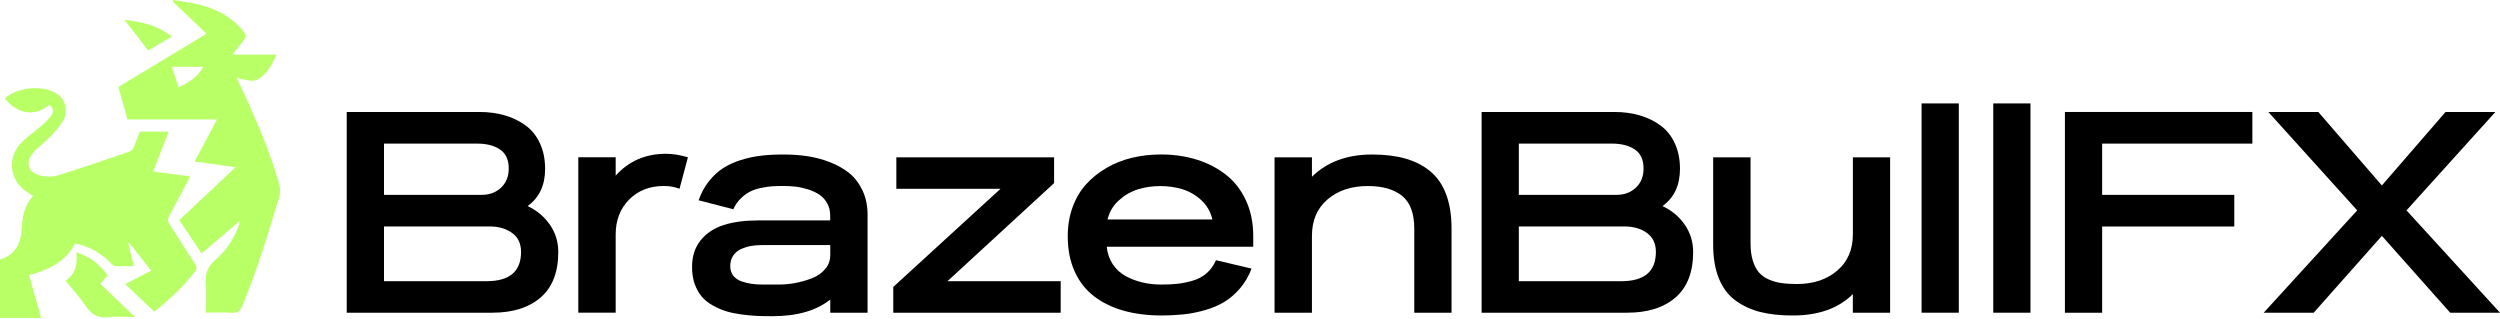
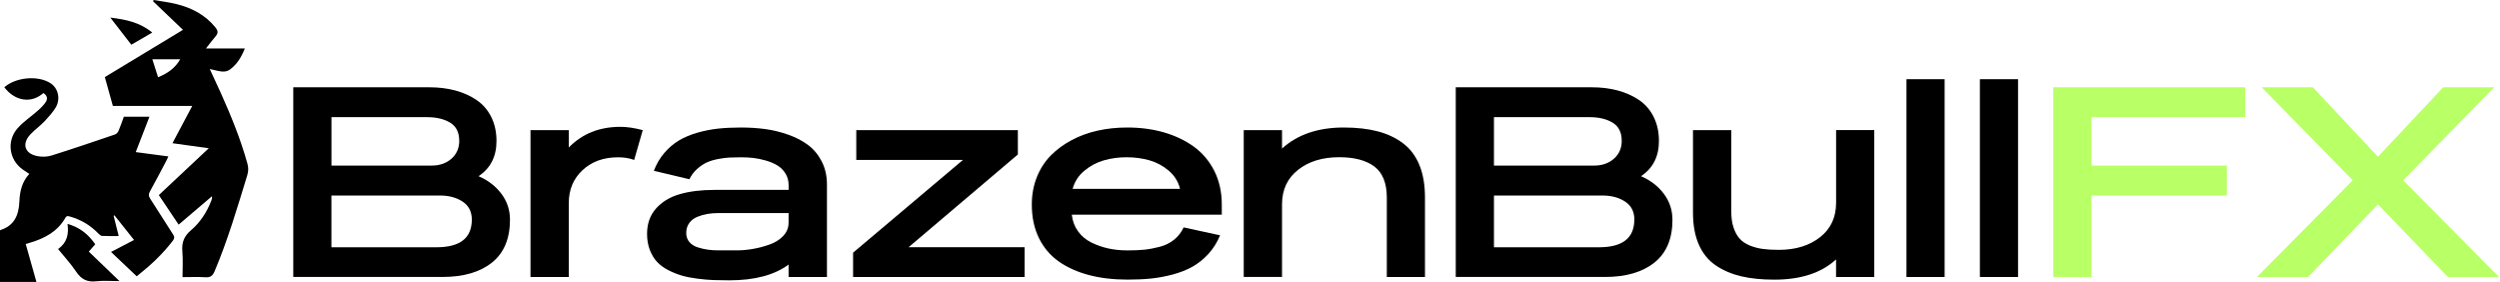
- <svg xmlns="http://www.w3.org/2000/svg" id="Layer_2" data-name="Layer 2" viewBox="0 0 617.12 78.5">
+ <svg xmlns="http://www.w3.org/2000/svg" id="Layer_2" data-name="Layer 2" viewBox="0 0 596.65 67.29">
  <defs>
    <style>
      .cls-1 {
        fill: #b9ff66;
      }
    </style>
  </defs>
  <g id="Layer_1-2" data-name="Layer 1">
    <g>
-       <g>
-         <path class="cls-1" d="M50.97,8.33c-2.88-2.75-5.62-5.36-8.35-7.98l.18-.35c2.13.37,4.29.62,6.38,1.14,4.24,1.05,7.99,3.01,10.82,6.49.67.83.87,1.53.11,2.41-.93,1.08-1.77,2.23-2.74,3.46h10.84c-.97,2.38-2.13,4.36-4.11,5.82-1.06.78-2.16.67-3.31.43-.73-.16-1.45-.33-2.35-.53,1.08,2.34,2.1,4.49,3.08,6.67,2.87,6.39,5.51,12.86,7.39,19.62.31,1.11.33,2.13-.02,3.26-2.76,9.02-5.43,18.07-9.11,26.78-.53,1.26-1.18,1.74-2.57,1.65-2.06-.14-4.14-.04-6.36-.04,0-2.47.16-4.83-.04-7.16-.21-2.45.44-4.23,2.39-5.88,2.61-2.21,4.46-5.11,5.71-8.34.12-.32.22-.65.14-1.13-3.06,2.6-6.11,5.21-9.28,7.9-1.84-2.74-3.66-5.44-5.52-8.22,4.6-4.31,9.14-8.57,13.9-13.05-3.48-.48-6.71-.93-10.11-1.4,1.85-3.47,3.64-6.84,5.52-10.39h-22.11c-1.17-4.22-1.06-3.81-2.23-8.02,7.23-4.37,14.42-8.71,21.75-13.14ZM44.03,21.5c2.64-1.07,4.72-2.49,6.17-5.01h-7.77c.54,1.7,1.04,3.27,1.6,5.01Z" />
-         <path class="cls-1" d="M12.07,25.9c-3.35,2.98-7.9,2.28-10.87-1.62,3.18-2.82,9.44-3.41,12.91-1.09,2.19,1.46,2.75,4.44,1.41,6.7-.82,1.39-1.98,2.63-3.1,3.83-1.24,1.33-2.77,2.38-4,3.71-2.41,2.6-1.56,5.32,1.92,6,1.29.25,2.77.23,4.02-.16,5.92-1.85,11.79-3.86,17.66-5.86.39-.13.8-.57.97-.96.55-1.29,1-2.62,1.5-3.96h7.13c-1.28,3.3-2.52,6.51-3.82,9.85,3.09.41,6.02.79,9.08,1.2-.18.4-.31.73-.47,1.04-1.53,2.89-3.04,5.79-4.62,8.65-.44.79-.44,1.36.06,2.13,2.15,3.29,4.21,6.64,6.36,9.93.44.67.4,1.11-.08,1.73-2.86,3.75-6.28,6.92-10.06,9.9-2.38-2.25-4.73-4.49-7.15-6.78,2.16-1.13,4.2-2.19,6.4-3.34-1.86-2.34-3.65-4.59-5.44-6.85l-.23.11c.46,1.84.92,3.67,1.41,5.64-1.6,0-3.12.05-4.63-.03-.37-.02-.78-.4-1.07-.7-2.18-2.26-4.78-3.8-7.79-4.67-.5-.14-.97-.36-1.37.34-2.17,3.82-5.74,5.7-9.77,6.91-.35.1-.71.21-1.26.37.99,3.5,1.97,6.97,2.98,10.56H0v-14.32s.06-.12.13-.14c3.89-1.24,5.13-4.22,5.27-7.96.11-2.78.7-5.42,2.75-7.68-.67-.44-1.28-.83-1.88-1.26-3.83-2.73-4.46-8.02-1.32-11.52,1.65-1.84,3.78-3.23,5.64-4.88.79-.7,1.57-1.48,2.15-2.35.59-.9.4-1.82-.67-2.49Z" />
-         <path class="cls-1" d="M16.19,69.31c2.46-1.74,3.02-4.1,2.62-6.98,3.4.93,5.81,2.9,7.73,5.67-.59.67-1.15,1.3-1.79,2.04,2.8,2.68,5.55,5.33,8.56,8.21-2.36,0-4.45-.19-6.49.05-2.53.29-4.18-.57-5.59-2.67-1.47-2.2-3.3-4.17-5.04-6.32Z" />
-         <path class="cls-1" d="M36.57,12.45c-1.91-2.47-3.8-4.91-5.84-7.55,4.33.52,8.26,1.32,11.68,4.16-2.01,1.16-3.89,2.26-5.84,3.39Z" />
-       </g>
-       <g>
-         <path d="M137.81,62.19c0,4.98-1.45,8.72-4.34,11.23-2.89,2.51-6.87,3.77-11.94,3.77h-35.94V27.64h32.76c2.28,0,4.38.28,6.31.85,1.92.56,3.63,1.4,5.13,2.51,1.5,1.11,2.67,2.57,3.51,4.41.84,1.83,1.26,3.92,1.26,6.27,0,4.05-1.44,7.12-4.32,9.19,2.3,1.08,4.14,2.62,5.51,4.61,1.37,1.99,2.06,4.23,2.06,6.72ZM125.58,41.6c0-2.17-.72-3.73-2.16-4.7-1.44-.97-3.31-1.45-5.62-1.45h-23.01v12.65h24.12c1.94,0,3.53-.6,4.79-1.8,1.26-1.2,1.88-2.76,1.88-4.7ZM128.62,62.19c0-2.07-.74-3.64-2.23-4.7s-3.31-1.59-5.48-1.59h-26.12v13.51h25.33c5.67,0,8.5-2.41,8.5-7.22Z" />
-         <path d="M169.81,38.83l-2.07,7.77c-1.15-.46-2.44-.69-3.87-.69-3.5,0-6.36,1.12-8.57,3.35s-3.32,5.1-3.32,8.6v19.32h-9.23v-38.36h9.23v4.53c3.23-3.59,7.37-5.39,12.44-5.39,1.59,0,3.39.29,5.39.86Z" />
-         <path d="M214.18,77.19h-9.23v-3.25c-3.41,2.74-8.17,4.11-14.27,4.11-1.43,0-2.7-.02-3.82-.07-1.12-.05-2.4-.17-3.84-.36-1.44-.2-2.7-.46-3.77-.79-1.07-.33-2.16-.81-3.27-1.42-1.11-.61-2.02-1.33-2.73-2.16-.71-.83-1.3-1.87-1.75-3.11-.45-1.24-.67-2.65-.67-4.22,0-2.65.71-4.85,2.12-6.6,1.42-1.75,3.31-3.01,5.68-3.77,2.37-.76,5.19-1.14,8.47-1.14h17.83v-1.21c0-1.15-.25-2.17-.76-3.06s-1.15-1.59-1.94-2.11c-.78-.52-1.71-.94-2.76-1.28-1.06-.33-2.07-.56-3.04-.67-.97-.11-1.97-.17-3.01-.17s-1.98.02-2.76.07c-.78.05-1.71.18-2.76.4-1.06.22-1.98.52-2.75.92-.77.39-1.54.96-2.3,1.69-.76.74-1.37,1.62-1.83,2.66l-8.57-2.21c.62-1.77,1.46-3.33,2.52-4.67s2.23-2.42,3.51-3.25c1.28-.83,2.75-1.5,4.41-2.02,1.66-.52,3.32-.88,4.99-1.07,1.67-.2,3.52-.29,5.55-.29s4.04.14,5.91.42c1.87.28,3.72.77,5.56,1.49,1.84.71,3.43,1.62,4.77,2.71,1.34,1.09,2.42,2.52,3.25,4.28.83,1.76,1.24,3.77,1.24,6.03v24.12ZM204.95,63.09v-2.59h-16.97c-.92,0-1.79.07-2.61.22-.82.15-1.63.4-2.44.76-.81.36-1.45.9-1.94,1.62s-.73,1.6-.73,2.61c0,.92.25,1.71.76,2.35.51.64,1.19,1.11,2.04,1.4.85.29,1.67.49,2.45.6.78.12,1.6.17,2.45.17h4.53c1.2,0,2.45-.12,3.77-.36,1.31-.24,2.65-.62,4.01-1.12,1.36-.51,2.48-1.25,3.35-2.25.88-.99,1.31-2.13,1.31-3.42Z" />
-         <path d="M261.83,77.19h-41.33v-6.36l26.47-24.22h-25.71v-7.77h38.94v6.36l-26.33,24.22h27.96v7.77Z" />
-         <path d="M309.34,60.91h-36.14c.16,1.64.66,3.08,1.49,4.32.83,1.24,1.89,2.22,3.18,2.92,1.29.7,2.67,1.23,4.13,1.57,1.46.35,3.01.52,4.65.52,1.54,0,2.89-.06,4.04-.19,1.15-.13,2.39-.38,3.71-.76,1.32-.38,2.48-1,3.46-1.85.98-.85,1.74-1.92,2.3-3.21l8.78,2.07c-.69,1.84-1.63,3.46-2.82,4.85-1.19,1.39-2.47,2.51-3.85,3.35-1.38.84-2.97,1.52-4.77,2.04-1.8.52-3.55.87-5.25,1.05-1.71.18-3.57.28-5.6.28-3.43,0-6.54-.4-9.33-1.19-2.79-.79-5.21-1.98-7.27-3.56-2.06-1.58-3.66-3.63-4.79-6.15-1.13-2.52-1.69-5.42-1.69-8.69,0-2.58.4-4.97,1.21-7.17.81-2.2,1.92-4.08,3.35-5.65,1.43-1.57,3.11-2.91,5.04-4.03,1.94-1.12,4.03-1.95,6.29-2.49s4.63-.81,7.12-.81c3.18,0,6.13.43,8.85,1.28,2.72.85,5.12,2.1,7.21,3.73,2.08,1.64,3.73,3.75,4.92,6.34,1.2,2.59,1.8,5.52,1.8,8.79v2.63ZM299.28,54.18c-.44-1.89-1.35-3.47-2.73-4.75-1.38-1.28-2.93-2.18-4.65-2.71-1.72-.53-3.54-.79-5.48-.79s-3.76.27-5.48.79c-1.72.53-3.29,1.43-4.72,2.71-1.43,1.28-2.37,2.86-2.83,4.75h25.88Z" />
-         <path d="M358.3,77.19h-9.19v-20.73c0-3.78-1-6.48-2.99-8.1s-4.82-2.44-8.48-2.44c-4.05,0-7.37,1.1-9.94,3.3s-3.85,5.2-3.85,9v18.97h-9.23v-38.36h9.23v4.8c3.73-3.66,8.68-5.49,14.86-5.49,3.09,0,5.8.33,8.14.98,2.34.66,4.38,1.69,6.12,3.09,1.74,1.41,3.06,3.29,3.97,5.67.91,2.37,1.37,5.21,1.37,8.5v20.8Z" />
-         <path d="M417.95,62.19c0,4.98-1.45,8.72-4.34,11.23-2.89,2.51-6.87,3.77-11.94,3.77h-35.94V27.64h32.76c2.28,0,4.38.28,6.31.85,1.92.56,3.63,1.4,5.13,2.51,1.5,1.11,2.67,2.57,3.51,4.41s1.26,3.92,1.26,6.27c0,4.05-1.44,7.12-4.32,9.19,2.3,1.08,4.14,2.62,5.51,4.61,1.37,1.99,2.06,4.23,2.06,6.72ZM405.71,41.6c0-2.17-.72-3.73-2.16-4.7s-3.31-1.45-5.62-1.45h-23.01v12.65h24.12c1.94,0,3.53-.6,4.79-1.8,1.26-1.2,1.88-2.76,1.88-4.7ZM408.75,62.19c0-2.07-.74-3.64-2.23-4.7-1.49-1.06-3.31-1.59-5.48-1.59h-26.12v13.51h25.33c5.67,0,8.5-2.41,8.5-7.22Z" />
-         <path d="M466.56,77.19h-9.19v-4.6c-3.52,3.52-8.48,5.29-14.86,5.29-3.02,0-5.67-.29-7.96-.86s-4.34-1.52-6.13-2.83c-1.8-1.31-3.17-3.13-4.11-5.44-.95-2.32-1.42-5.11-1.42-8.38v-21.53h9.23v21.22c0,1.64.18,3.05.55,4.25.37,1.2.86,2.17,1.49,2.9s1.43,1.33,2.42,1.76,2.03.74,3.13.9c1.09.16,2.38.24,3.85.24,4.05,0,7.37-1.1,9.95-3.3,2.58-2.2,3.87-5.2,3.87-9v-18.97h9.19v38.36Z" />
-         <path d="M483.53,77.19h-9.19V25.53h9.19v51.66Z" />
-         <path d="M501.22,77.19h-9.19V25.53h9.19v51.66Z" />
-         <path d="M555.99,35.45h-37.08v12.65h32.62v7.81h-32.62v21.29h-9.19V27.64h46.27v7.81Z" />
-         <path d="M617.12,77.19h-12.3l-16.86-18.97-16.83,18.97h-12.34l23.08-25.26-21.94-24.29h12.34l15.69,18.14,15.72-18.14h12.3l-21.94,24.29,23.08,25.26Z" />
-       </g>
+       <path d="M121.76,52.4c0,4.55-1.43,7.97-4.3,10.26-2.86,2.29-6.81,3.44-11.83,3.44h-35.61V20.83h32.46c2.26,0,4.34.26,6.25.77,1.91.52,3.6,1.28,5.08,2.29,1.48,1.01,2.64,2.35,3.48,4.03.83,1.67,1.25,3.58,1.25,5.73,0,3.71-1.43,6.5-4.28,8.4,2.28.99,4.1,2.39,5.46,4.21,1.36,1.82,2.04,3.87,2.04,6.14ZM109.64,33.58c0-1.98-.71-3.41-2.14-4.29-1.43-.88-3.28-1.33-5.56-1.33h-22.8v11.56h23.9c1.92,0,3.5-.55,4.74-1.64,1.24-1.09,1.87-2.53,1.87-4.29ZM112.65,52.4c0-1.89-.74-3.33-2.21-4.29-1.47-.97-3.28-1.45-5.43-1.45h-25.88v12.35h25.1c5.61,0,8.42-2.2,8.42-6.6Z" />
+       <path d="M153.46,31.06l-2.05,7.11c-1.14-.42-2.42-.63-3.83-.63-3.47,0-6.3,1.02-8.49,3.06-2.19,2.04-3.29,4.66-3.29,7.86v17.65h-9.14V31.06h9.14v4.14c3.2-3.28,7.3-4.93,12.33-4.93,1.57,0,3.35.26,5.34.79Z" />
+       <path d="M197.42,66.11h-9.14v-2.97c-3.38,2.5-8.09,3.76-14.14,3.76-1.42,0-2.68-.02-3.78-.06-1.11-.04-2.37-.15-3.8-.33-1.43-.18-2.67-.42-3.73-.73-1.06-.3-2.14-.74-3.24-1.29-1.1-.56-2-1.22-2.7-1.97-.71-.76-1.28-1.71-1.73-2.84-.44-1.14-.67-2.42-.67-3.85,0-2.42.7-4.43,2.11-6.03,1.4-1.6,3.28-2.75,5.63-3.44,2.35-.69,5.15-1.04,8.39-1.04h17.67v-1.11c0-1.05-.25-1.98-.75-2.79s-1.14-1.45-1.92-1.93c-.78-.47-1.69-.86-2.74-1.17-1.05-.3-2.05-.51-3.01-.62s-1.95-.16-2.98-.16-1.96.02-2.74.06c-.78.04-1.69.16-2.74.36-1.05.2-1.96.48-2.72.84-.76.36-1.52.87-2.28,1.55-.75.67-1.36,1.48-1.81,2.43l-8.49-2.02c.62-1.62,1.45-3.04,2.5-4.26,1.05-1.22,2.21-2.21,3.48-2.97,1.27-.76,2.72-1.37,4.37-1.85,1.64-.47,3.29-.8,4.95-.98s3.49-.27,5.5-.27,4.01.13,5.85.38c1.85.25,3.69.71,5.51,1.36,1.83.65,3.4,1.48,4.72,2.48,1.32,1,2.4,2.31,3.22,3.92.82,1.61,1.23,3.45,1.23,5.51v22.04ZM188.28,53.22v-2.37h-16.81c-.91,0-1.77.07-2.58.21-.81.14-1.62.37-2.41.69-.8.33-1.44.82-1.92,1.48-.48.66-.72,1.46-.72,2.38,0,.84.25,1.56.75,2.15.5.59,1.18,1.02,2.02,1.28.84.26,1.65.45,2.43.55.78.11,1.59.16,2.43.16h4.48c1.19,0,2.43-.11,3.73-.33,1.3-.22,2.62-.56,3.97-1.03,1.35-.46,2.45-1.15,3.32-2.05.87-.91,1.3-1.95,1.3-3.13Z" />
+       <path d="M244.63,66.11h-40.95v-5.81l26.23-22.13h-25.47v-7.11h38.58v5.81l-26.09,22.13h27.7v7.1Z" />
+       <path d="M291.71,51.23h-35.81c.16,1.5.65,2.81,1.47,3.95.82,1.14,1.87,2.03,3.15,2.67,1.28.64,2.64,1.12,4.09,1.44s2.98.47,4.61.47c1.53,0,2.86-.06,4-.17,1.14-.12,2.37-.35,3.68-.69,1.31-.35,2.45-.91,3.42-1.69.97-.78,1.73-1.76,2.28-2.94l8.7,1.89c-.69,1.68-1.62,3.16-2.79,4.44s-2.45,2.29-3.82,3.06c-1.37.77-2.95,1.39-4.72,1.86-1.78.47-3.52.79-5.2.96-1.69.17-3.54.25-5.55.25-3.4,0-6.48-.36-9.24-1.09s-5.16-1.81-7.21-3.25c-2.04-1.44-3.62-3.32-4.74-5.62-1.12-2.3-1.68-4.95-1.68-7.94,0-2.36.4-4.54,1.2-6.55.8-2.01,1.91-3.73,3.32-5.16s3.08-2.66,5-3.68c1.92-1.02,3.99-1.78,6.23-2.27,2.24-.5,4.59-.74,7.05-.74,3.15,0,6.07.39,8.76,1.17,2.69.78,5.07,1.92,7.14,3.41,2.06,1.5,3.69,3.43,4.88,5.79,1.19,2.37,1.78,5.05,1.78,8.04v2.4ZM281.75,45.08c-.43-1.73-1.33-3.17-2.7-4.34-1.37-1.17-2.91-1.99-4.61-2.48-1.7-.48-3.51-.73-5.43-.73s-3.73.24-5.43.73c-1.7.48-3.26,1.31-4.67,2.48-1.42,1.17-2.35,2.62-2.81,4.34h25.64Z" />
+       <path d="M340.22,66.11h-9.11v-18.95c0-3.45-.99-5.92-2.96-7.41-1.97-1.48-4.78-2.23-8.4-2.23-4.02,0-7.3,1.01-9.84,3.02-2.54,2.01-3.82,4.75-3.82,8.23v17.33h-9.14V31.06h9.14v4.39c3.7-3.35,8.61-5.02,14.72-5.02,3.06,0,5.75.3,8.06.9,2.32.6,4.34,1.54,6.06,2.83,1.72,1.28,3.04,3.01,3.94,5.18.9,2.17,1.35,4.76,1.35,7.77v19.01Z" />
+       <path d="M399.31,52.4c0,4.55-1.43,7.97-4.3,10.26-2.86,2.29-6.81,3.44-11.83,3.44h-35.61V20.83h32.46c2.26,0,4.34.26,6.25.77,1.91.52,3.6,1.28,5.08,2.29,1.48,1.01,2.64,2.35,3.47,4.03.83,1.67,1.25,3.58,1.25,5.73,0,3.71-1.43,6.5-4.28,8.4,2.28.99,4.1,2.39,5.46,4.21,1.36,1.82,2.04,3.87,2.04,6.14ZM387.19,33.58c0-1.98-.71-3.41-2.14-4.29-1.43-.88-3.28-1.33-5.56-1.33h-22.8v11.56h23.9c1.92,0,3.5-.55,4.74-1.64,1.24-1.09,1.87-2.53,1.87-4.29ZM390.21,52.4c0-1.89-.74-3.33-2.21-4.29-1.47-.97-3.28-1.45-5.43-1.45h-25.88v12.35h25.09c5.62,0,8.42-2.2,8.42-6.6Z" />
+       <path d="M447.48,66.11h-9.11v-4.2c-3.49,3.22-8.4,4.83-14.72,4.83-2.99,0-5.62-.26-7.89-.79-2.27-.53-4.3-1.39-6.08-2.59s-3.14-2.86-4.07-4.97c-.94-2.12-1.4-4.67-1.4-7.66v-19.67h9.14v19.39c0,1.5.18,2.79.55,3.88.37,1.1.86,1.98,1.47,2.65s1.42,1.21,2.4,1.61c.98.4,2.01.67,3.1.82,1.08.15,2.36.22,3.82.22,4.02,0,7.3-1.01,9.86-3.02,2.56-2.01,3.83-4.75,3.83-8.23v-17.34h9.11v35.05Z" />
+       <path d="M464.29,66.11h-9.11V18.9h9.11v47.21Z" />
+       <path d="M481.82,66.11h-9.11V18.9h9.11v47.21Z" />
+       <path class="cls-1" d="M536.09,27.96h-36.74v11.56h32.32v7.14h-32.32v19.45h-9.11V20.83h45.84v7.14Z" />
+       <path class="cls-1" d="M596.65,66.11h-12.19l-16.71-17.33-16.67,17.33h-12.22l22.87-23.08-21.74-22.2h12.22l15.54,16.58,15.58-16.58h12.19l-21.74,22.2,22.87,23.08Z" />
+     </g>
+     <g>
+       <path d="M43.7,7.14c-2.47-2.36-4.81-4.6-7.16-6.84l.15-.3c1.83.32,3.68.53,5.47.98,3.64.9,6.85,2.58,9.27,5.56.58.71.74,1.31.09,2.07-.79.93-1.52,1.91-2.35,2.96h9.29c-.83,2.04-1.82,3.74-3.52,4.99-.91.67-1.85.58-2.84.37-.63-.13-1.25-.28-2.02-.46.93,2,1.8,3.85,2.64,5.72,2.46,5.48,4.73,11.02,6.34,16.82.27.95.28,1.83-.02,2.8-2.37,7.73-4.66,15.49-7.81,22.95-.46,1.08-1.02,1.49-2.2,1.41-1.77-.12-3.55-.03-5.45-.03,0-2.11.13-4.14-.04-6.14-.18-2.1.38-3.62,2.05-5.04,2.24-1.9,3.82-4.38,4.89-7.15.11-.28.19-.56.12-.97-2.62,2.23-5.24,4.46-7.95,6.77-1.58-2.35-3.13-4.66-4.73-7.05,3.94-3.7,7.83-7.35,11.92-11.18-2.98-.41-5.76-.8-8.67-1.2,1.58-2.98,3.12-5.87,4.73-8.9h-18.95c-1.01-3.61-.91-3.26-1.92-6.88,6.2-3.75,12.36-7.47,18.64-11.27ZM37.74,18.43c2.27-.92,4.05-2.13,5.29-4.29h-6.66c.46,1.45.9,2.8,1.37,4.29Z" />
+       <path d="M10.35,22.21c-2.87,2.56-6.77,1.95-9.32-1.38,2.72-2.41,8.09-2.92,11.07-.94,1.88,1.25,2.35,3.81,1.21,5.75-.71,1.19-1.7,2.25-2.65,3.28-1.06,1.14-2.37,2.04-3.43,3.18-2.07,2.23-1.34,4.56,1.65,5.15,1.1.22,2.38.2,3.44-.14,5.07-1.59,10.11-3.31,15.14-5.02.34-.11.68-.49.83-.83.47-1.1.86-2.25,1.28-3.4h6.11c-1.09,2.83-2.16,5.58-3.27,8.44,2.65.35,5.16.68,7.79,1.03-.15.34-.27.63-.41.89-1.31,2.48-2.6,4.96-3.96,7.41-.37.68-.38,1.17.05,1.82,1.84,2.82,3.61,5.69,5.45,8.51.38.58.34.95-.07,1.49-2.45,3.22-5.38,5.93-8.62,8.49-2.04-1.93-4.06-3.84-6.13-5.81,1.85-.96,3.6-1.88,5.49-2.86-1.59-2-3.13-3.94-4.67-5.87l-.2.1c.39,1.57.79,3.15,1.21,4.83-1.38,0-2.68.04-3.97-.03-.32-.02-.67-.34-.92-.6-1.87-1.94-4.1-3.26-6.68-4-.43-.12-.83-.3-1.17.29-1.86,3.27-4.92,4.89-8.38,5.92-.3.09-.61.18-1.08.32.85,3,1.69,5.98,2.56,9.06H0v-12.27s.06-.1.11-.12c3.34-1.06,4.39-3.62,4.52-6.82.09-2.39.6-4.65,2.36-6.58-.57-.38-1.1-.71-1.61-1.08-3.28-2.34-3.83-6.88-1.13-9.87,1.41-1.58,3.24-2.77,4.83-4.19.68-.6,1.35-1.27,1.85-2.02.51-.77.34-1.56-.57-2.13Z" />
+       <path d="M13.88,59.42c2.11-1.49,2.59-3.51,2.24-5.98,2.91.8,4.98,2.49,6.62,4.86-.5.57-.98,1.12-1.54,1.75,2.4,2.3,4.76,4.57,7.33,7.04-2.03,0-3.81-.16-5.56.04-2.16.25-3.59-.49-4.79-2.29-1.26-1.89-2.83-3.57-4.32-5.41Z" />
+       <path d="M31.35,10.67c-1.64-2.12-3.26-4.21-5.01-6.47,3.71.45,7.08,1.14,10.01,3.57-1.72,1-3.33,1.93-5,2.91Z" />
    </g>
  </g>
</svg>
